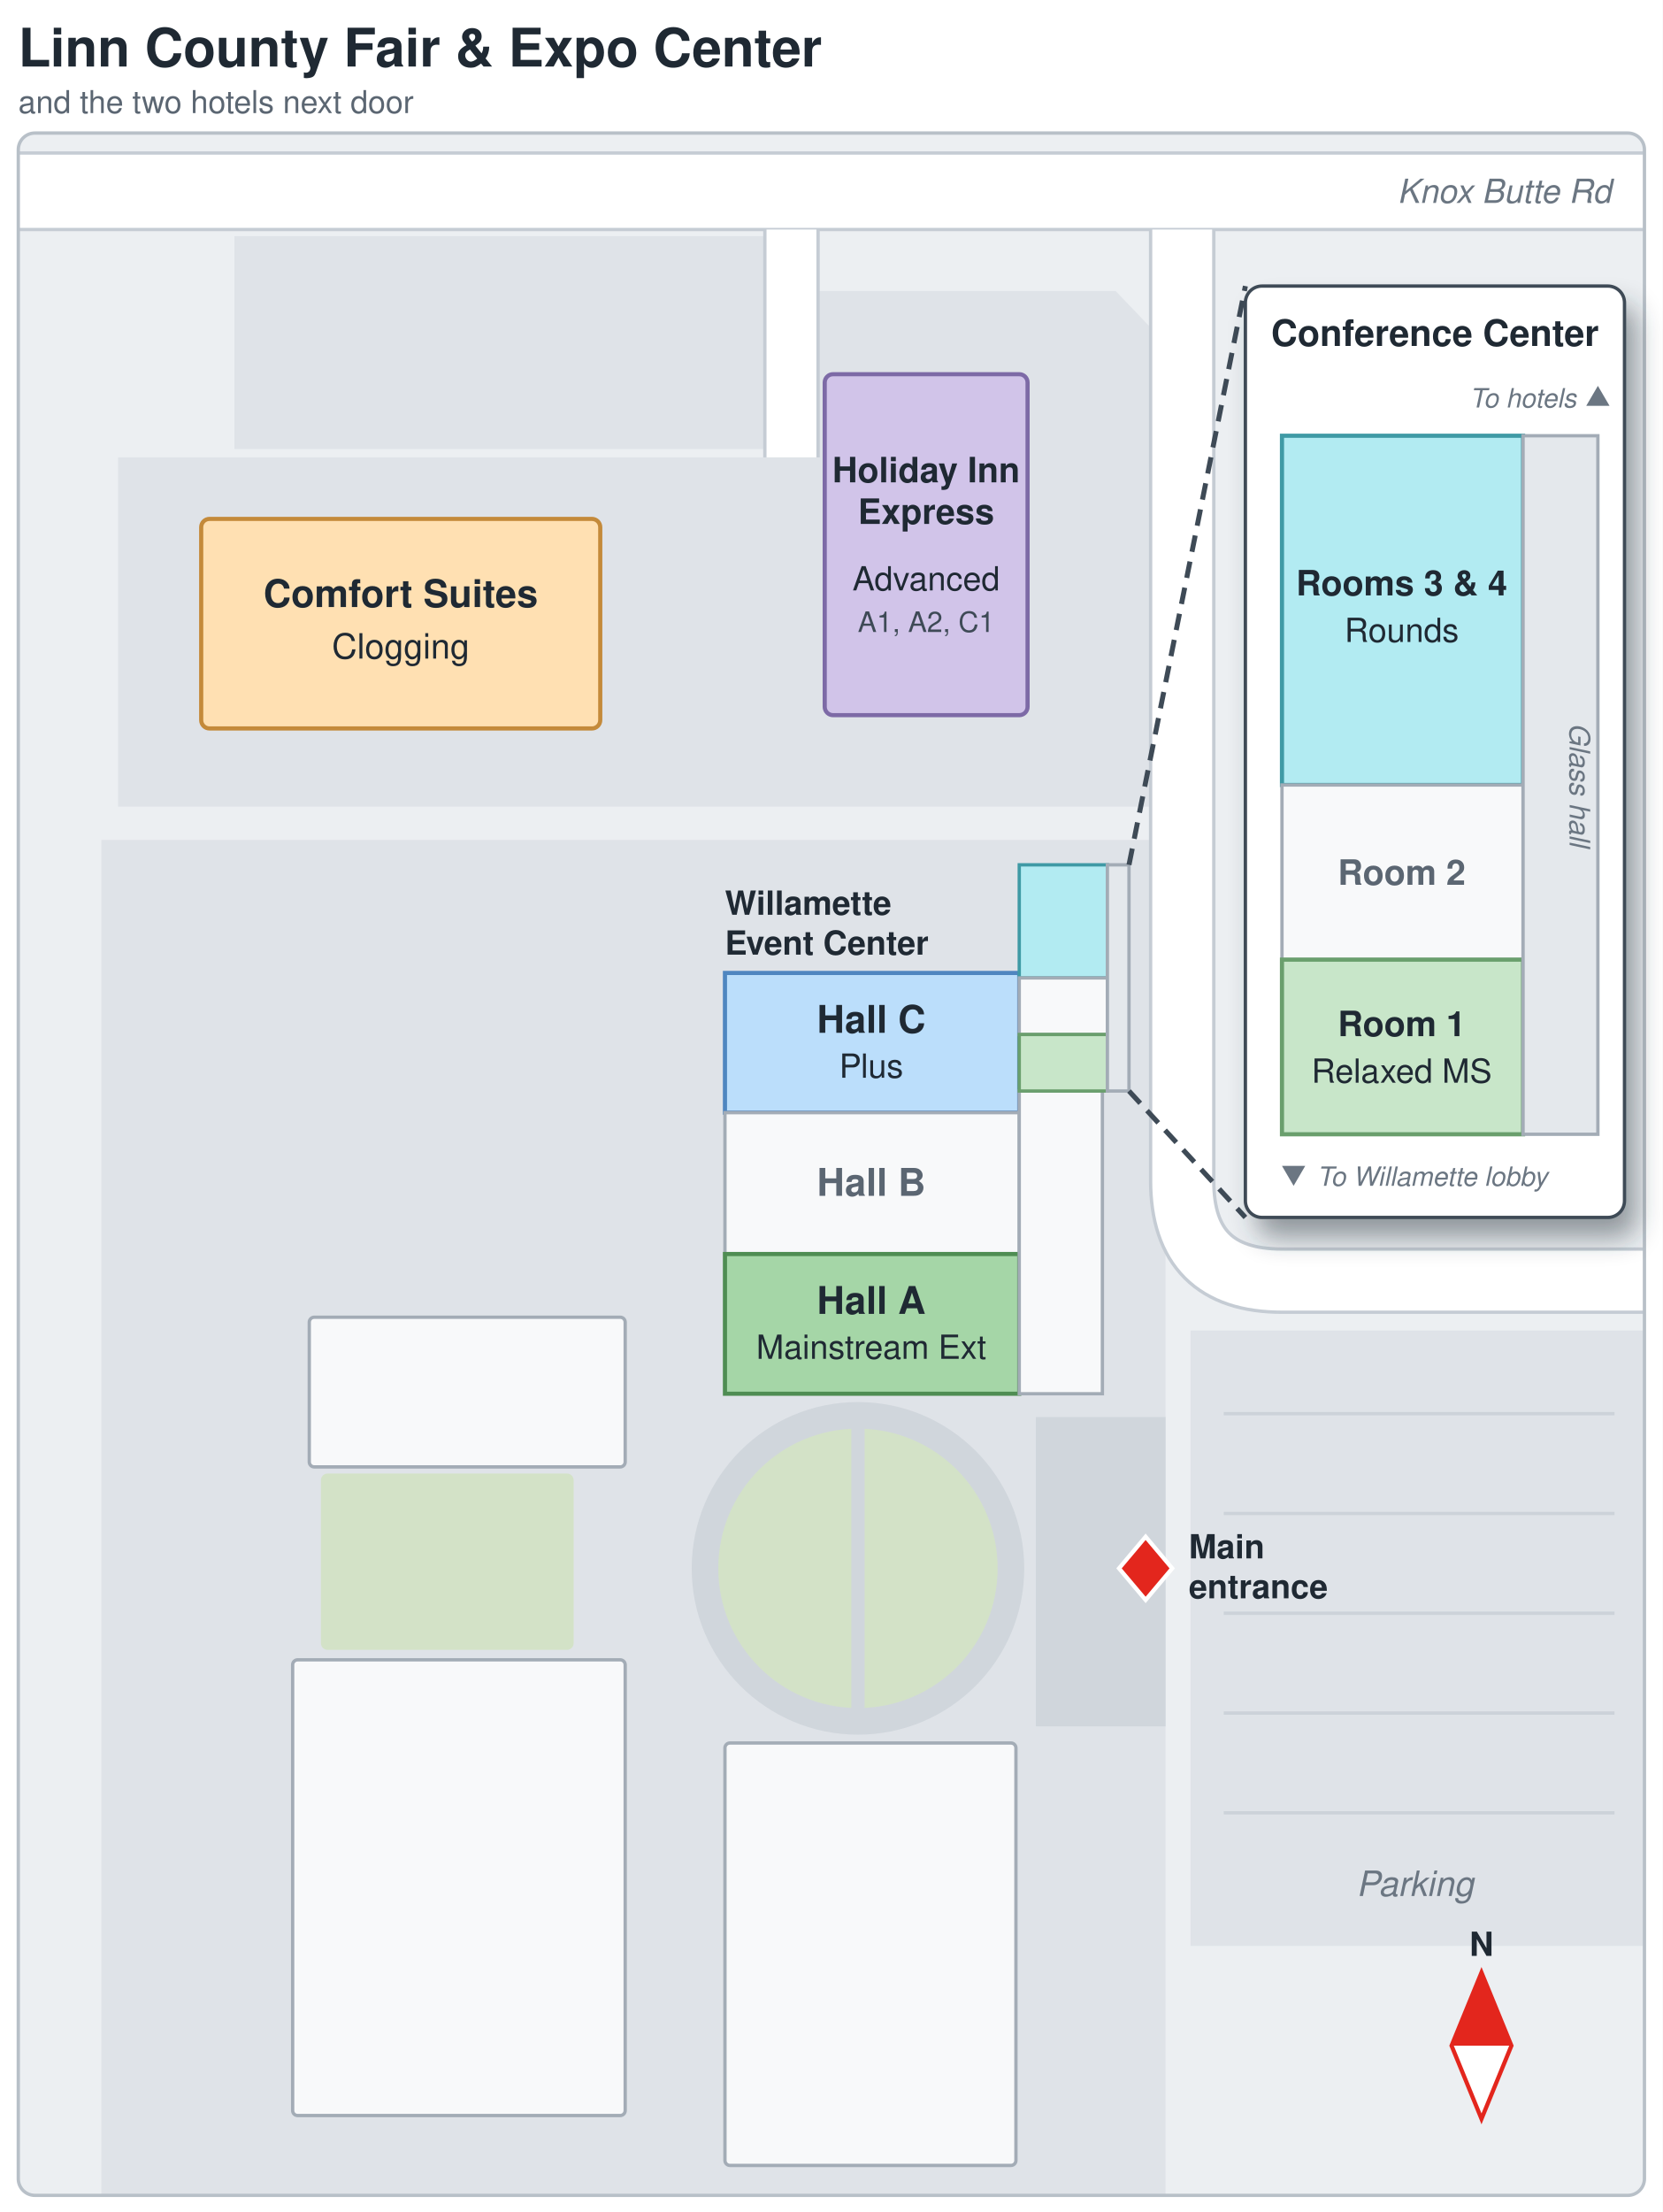
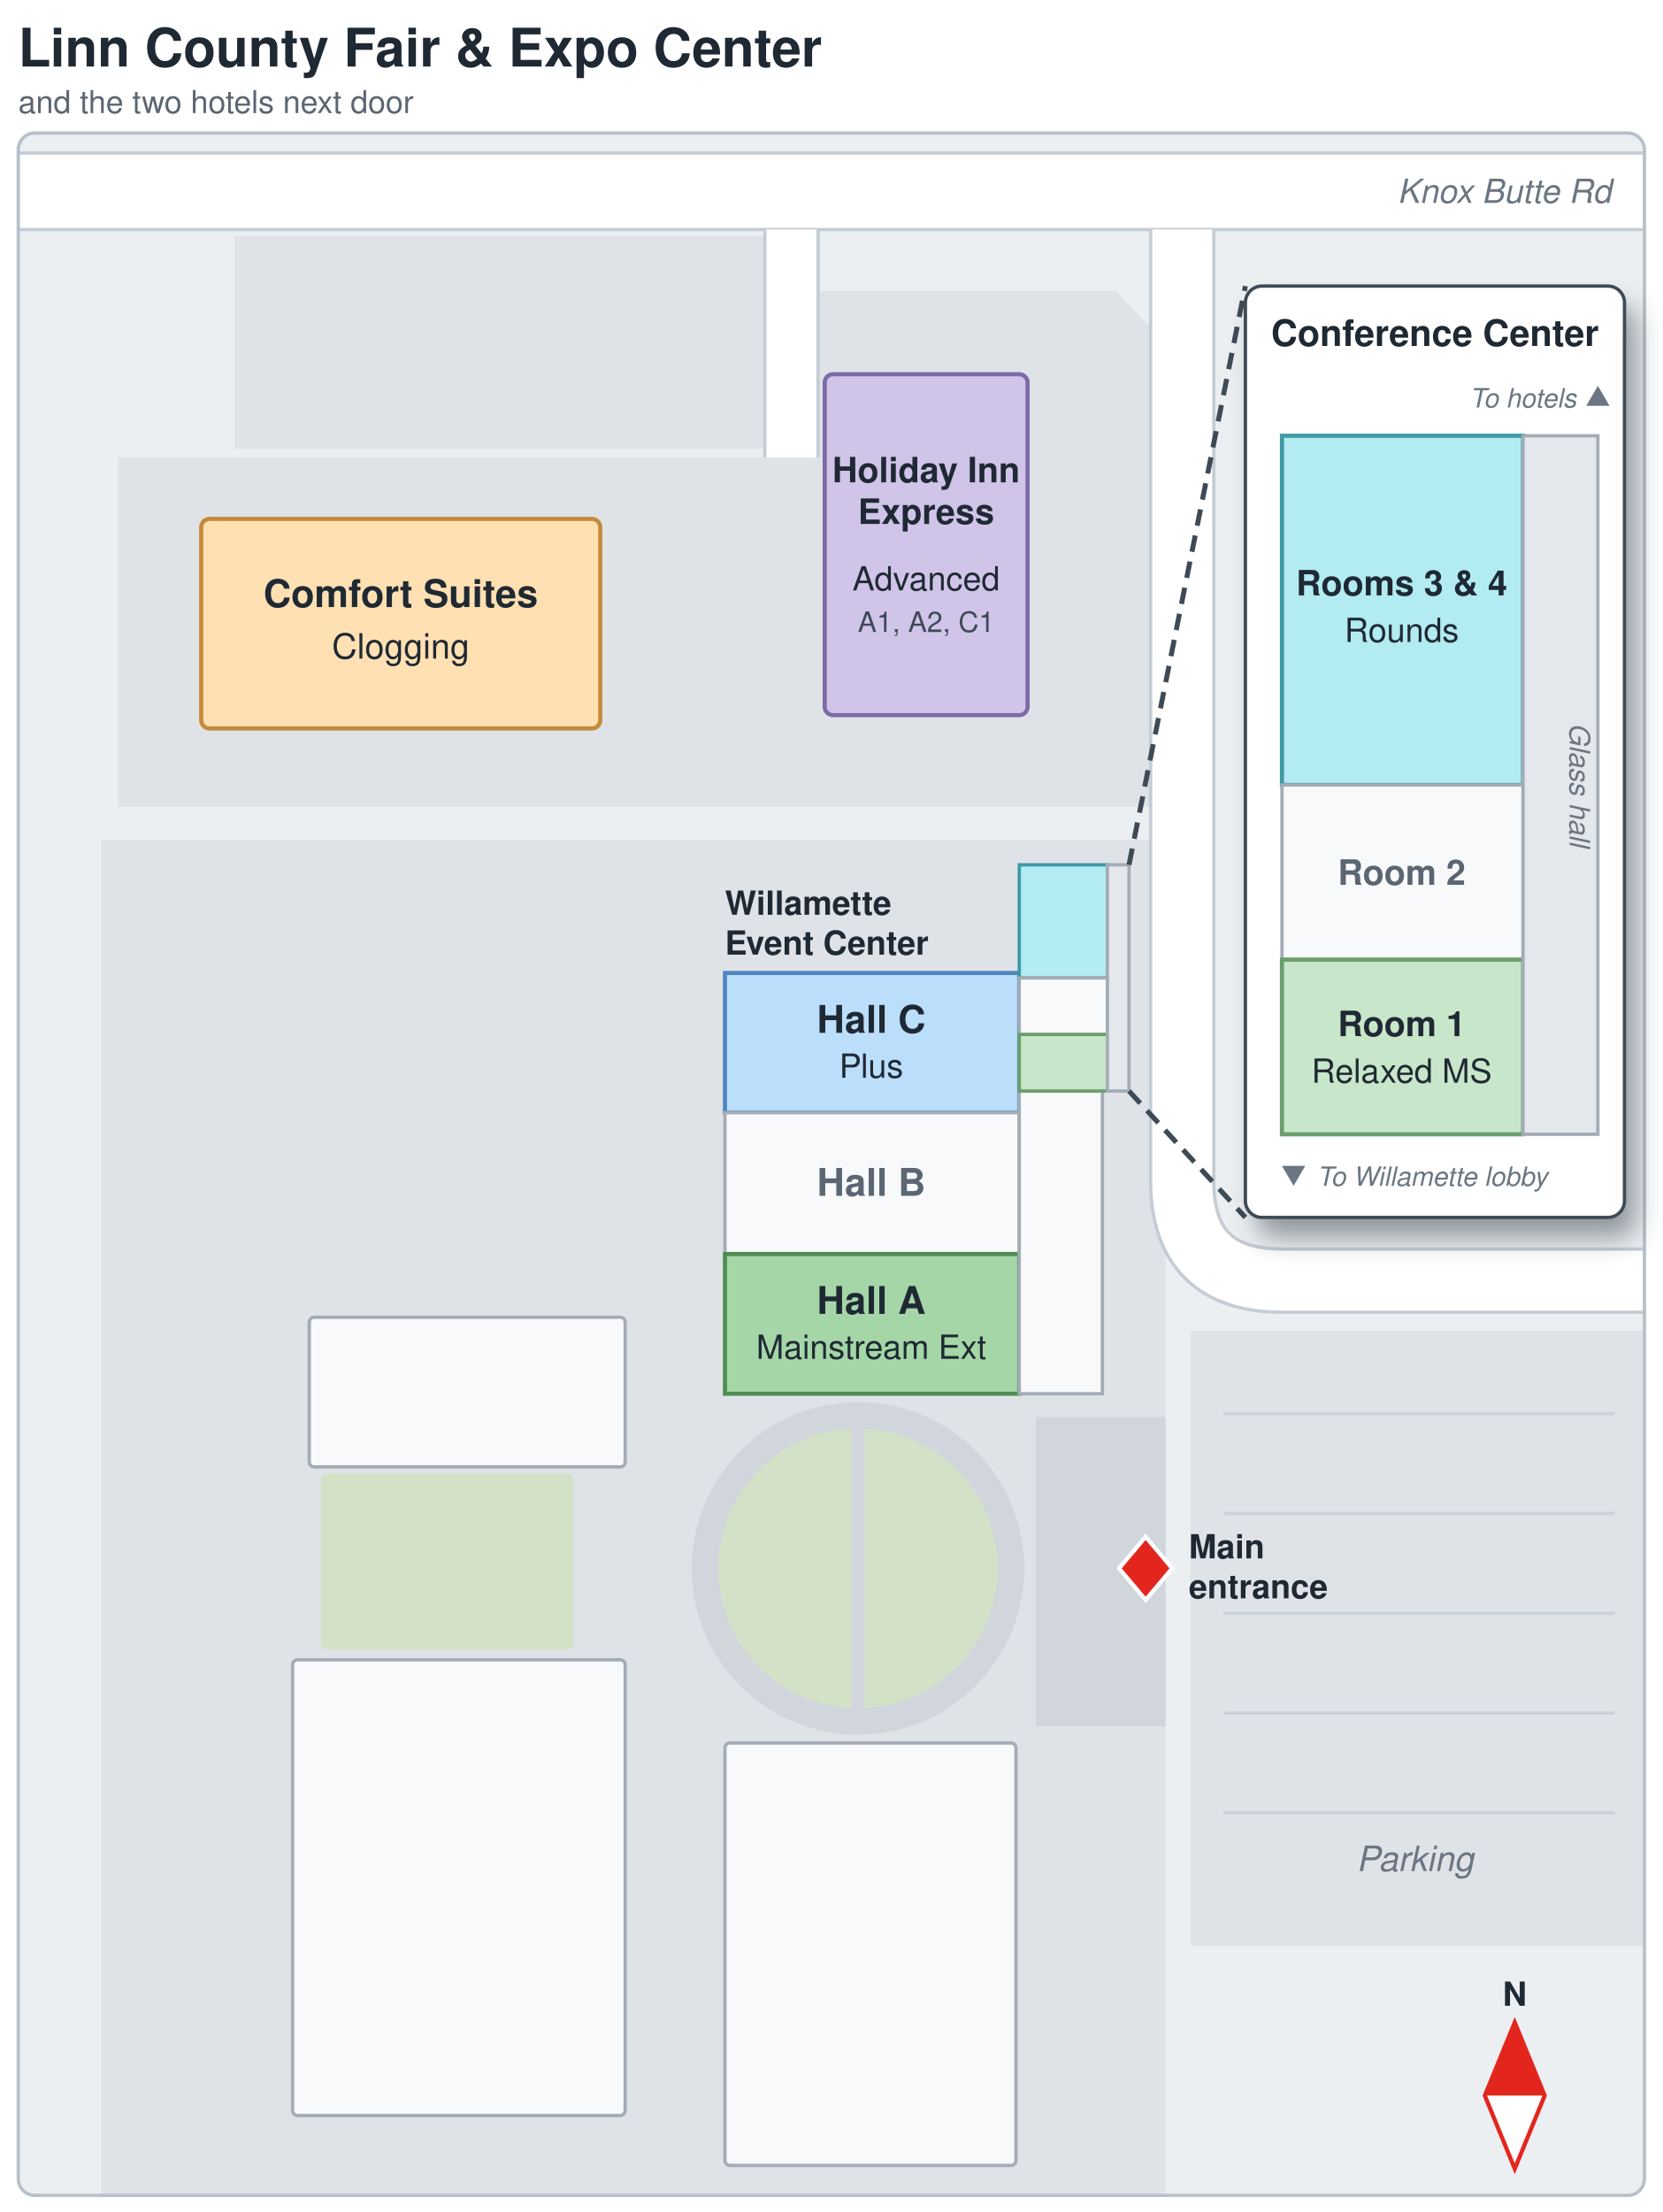
<svg xmlns="http://www.w3.org/2000/svg" width="1000" height="1330" viewBox="0 0 1000 1330" font-family="Avenir Next, Helvetica, Arial, sans-serif">
  <defs>
    <filter id="insetShadow" x="-20%" y="-20%" width="140%" height="140%">
      <feGaussianBlur stdDeviation="8" />
    </filter>
    <clipPath id="mapClip">
      <rect x="0" y="0" width="978" height="1240" rx="10" />
    </clipPath>
  </defs>
  <rect width="1000" height="1330" fill="#ffffff" />
  <text x="11" y="40" font-size="32" font-weight="700" fill="#1f2933">Linn County Fair &amp; Expo Center</text>
  <text x="11" y="68" font-size="19" fill="#5b6672">and the two hotels next door</text>
  <g transform="translate(11, 80)">
    <g clip-path="url(#mapClip)">
      <rect x="0" y="0" width="978" height="1240" fill="#eceff2" />
      <rect x="50" y="425" width="640" height="815" fill="#dfe3e8" />
      <path d="M60 195 H475 V95 H660 L682 118 V405 H60 Z" fill="#dfe3e8" />
      <rect x="130" y="62" width="320" height="128" fill="#dfe3e8" />
      <rect x="705" y="720" width="273" height="370" fill="#dfe3e8" />
      <g stroke="#ccd2d9" stroke-width="2">
        <line x1="725" y1="770" x2="960" y2="770" />
        <line x1="725" y1="830" x2="960" y2="830" />
        <line x1="725" y1="890" x2="960" y2="890" />
        <line x1="725" y1="950" x2="960" y2="950" />
        <line x1="725" y1="1010" x2="960" y2="1010" />
      </g>
      <rect x="182" y="806" width="152" height="106" rx="4" fill="#d3e2c7" />
      <rect x="-2" y="12" width="982" height="46" fill="#ffffff" stroke="#c5ccd4" stroke-width="2" />
      <text x="958" y="42" text-anchor="end" font-size="20" font-style="italic" fill="#6b7682">Knox Butte Rd</text>
      <path d="M465 58 V195" stroke="#c5ccd4" stroke-width="34" fill="none" />
      <path d="M465 58 V195" stroke="#ffffff" stroke-width="30" fill="none" />
      <path d="M700 58 V630 Q700 690 760 690 H980" stroke="#c5ccd4" stroke-width="40" fill="none" />
      <path d="M700 58 V630 Q700 690 760 690 H980" stroke="#ffffff" stroke-width="36" fill="none" />
      <rect x="110" y="232" width="240" height="126" rx="5" fill="#ffe0b2" stroke="#c48a3a" stroke-width="2.5" />
      <text x="230" y="285" text-anchor="middle" font-size="23" font-weight="600" fill="#1f2933">Comfort Suites</text>
      <text x="230" y="316" text-anchor="middle" font-size="21" fill="#1f2933">Clogging</text>
      <rect x="485" y="145" width="122" height="205" rx="5" fill="#d1c4e9" stroke="#7d6aa6" stroke-width="2.5" />
      <text x="546" y="210" text-anchor="middle" font-size="21" font-weight="600" fill="#1f2933">Holiday Inn</text>
      <text x="546" y="235" text-anchor="middle" font-size="21" font-weight="600" fill="#1f2933">Express</text>
      <text x="546" y="275" text-anchor="middle" font-size="20" fill="#1f2933">Advanced</text>
      <text x="546" y="300" text-anchor="middle" font-size="17" fill="#3e4a56">A1, A2, C1</text>
      <text x="425" y="470" font-size="20" font-weight="600" fill="#1f2933">Willamette</text>
      <text x="425" y="494" font-size="20" font-weight="600" fill="#1f2933">Event Center</text>
      <rect x="425" y="505" width="177" height="84" fill="#bbdefb" stroke="#4f86c0" stroke-width="2.5" />
      <text x="513" y="541" text-anchor="middle" font-size="23" font-weight="600" fill="#1f2933">Hall C</text>
      <text x="513" y="568" text-anchor="middle" font-size="20" fill="#1f2933">Plus</text>
      <rect x="425" y="589" width="177" height="85" fill="#f8f9fa" stroke="#a3acb6" stroke-width="2" />
      <text x="513" y="639" text-anchor="middle" font-size="23" font-weight="600" fill="#5b6672">Hall B</text>
      <rect x="425" y="674" width="177" height="84" fill="#a5d6a7" stroke="#4f8d53" stroke-width="2.5" />
      <text x="513" y="710" text-anchor="middle" font-size="23" font-weight="600" fill="#1f2933">Hall A</text>
      <text x="513" y="737" text-anchor="middle" font-size="20" fill="#1f2933">Mainstream Ext</text>
      <rect x="602" y="576" width="50" height="182" fill="#f8f9fa" stroke="#a3acb6" stroke-width="2" />
      <rect x="602" y="440" width="53" height="68" fill="#b2ebf2" stroke="#3f9aa5" stroke-width="2" />
      <rect x="602" y="508" width="53" height="34" fill="#f8f9fa" stroke="#a3acb6" stroke-width="2" />
      <rect x="602" y="542" width="53" height="34" fill="#c8e6c9" stroke="#6a9f6d" stroke-width="2" />
      <rect x="655" y="440" width="13" height="136" fill="#e4e8ec" stroke="#a3acb6" stroke-width="2" />
      <circle cx="505" cy="863" r="100" fill="#d0d6dc" />
      <circle cx="505" cy="863" r="84" fill="#d3e2c7" />
      <line x1="505" y1="765" x2="505" y2="961" stroke="#d0d6dc" stroke-width="8" />
      <g fill="#f8f9fa" stroke="#a3acb6" stroke-width="2">
        <rect x="175" y="712" width="190" height="90" rx="3" />
        <rect x="165" y="918" width="200" height="274" rx="3" />
        <rect x="425" y="968" width="175" height="254" rx="3" />
      </g>
      <rect x="612" y="772" width="78" height="186" fill="#d0d6dc" />
      <path d="M678 844 L694 863 L678 882 L662 863 Z" fill="#e3261d" stroke="#ffffff" stroke-width="2.5" />
      <text x="704" y="857" font-size="20" font-weight="600" fill="#1f2933">Main</text>
      <text x="704" y="881" font-size="20" font-weight="600" fill="#1f2933">entrance</text>
-       <text x="840" y="1060" text-anchor="middle" font-size="21" font-style="italic" fill="#6b7682">Parking</text>
-       <g transform="translate(880, 1150)">
+       <text x="840" y="1045" text-anchor="middle" font-size="21" font-style="italic" fill="#6b7682">Parking</text>
+       <g transform="translate(900, 1180)">
        <path d="M0 -44 L18 0 L0 44 L-18 0 Z" fill="#ffffff" stroke="#e3261d" stroke-width="2.5" />
        <path d="M0 -44 L18 0 L-18 0 Z" fill="#e3261d" />
        <text x="0" y="-54" text-anchor="middle" font-size="20" font-weight="700" fill="#1f2933">N</text>
      </g>
    </g>
    <rect x="0" y="0" width="978" height="1240" rx="10" fill="none" stroke="#b8c0c8" stroke-width="2" />
    <g stroke="#3e4a56" stroke-width="3" stroke-dasharray="10 6" fill="none">
      <line x1="668" y1="440" x2="738" y2="92" />
      <line x1="668" y1="576" x2="738" y2="652" />
    </g>
    <rect x="745" y="104" width="228" height="560" rx="10" fill="#1f2933" opacity="0.45" filter="url(#insetShadow)" />
    <rect x="738" y="92" width="228" height="560" rx="10" fill="#ffffff" stroke="#3e4a56" stroke-width="2" />
    <text x="852" y="128" text-anchor="middle" font-size="22" font-weight="700" fill="#1f2933">Conference Center</text>
    <path d="M950 152 L957 164 L943 164 Z" fill="#6b7682" />
    <text x="937" y="165" text-anchor="end" font-size="16" font-style="italic" fill="#6b7682">To hotels</text>
    <rect x="760" y="182" width="145" height="210" fill="#b2ebf2" stroke="#3f9aa5" stroke-width="2.5" />
    <rect x="760" y="392" width="145" height="105" fill="#f8f9fa" stroke="#a3acb6" stroke-width="2" />
    <rect x="760" y="497" width="145" height="105" fill="#c8e6c9" stroke="#6a9f6d" stroke-width="2.5" />
    <rect x="905" y="182" width="45" height="420" fill="#e4e8ec" stroke="#a3acb6" stroke-width="2" />
    <text x="832" y="278" text-anchor="middle" font-size="21" font-weight="600" fill="#1f2933">Rooms 3 &amp; 4</text>
    <text x="832" y="306" text-anchor="middle" font-size="20" fill="#1f2933">Rounds</text>
    <text x="832" y="452" text-anchor="middle" font-size="21" font-weight="600" fill="#5b6672">Room 2</text>
    <text x="832" y="543" text-anchor="middle" font-size="21" font-weight="600" fill="#1f2933">Room 1</text>
    <text x="832" y="571" text-anchor="middle" font-size="20" fill="#1f2933">Relaxed MS</text>
    <text transform="translate(933, 392) rotate(90)" text-anchor="middle" font-size="17" font-style="italic" fill="#6b7682">Glass hall</text>
    <path d="M760 621 L774 621 L767 633 Z" fill="#6b7682" />
    <text x="781" y="633" font-size="16" font-style="italic" fill="#6b7682">To Willamette lobby</text>
  </g>
</svg>
